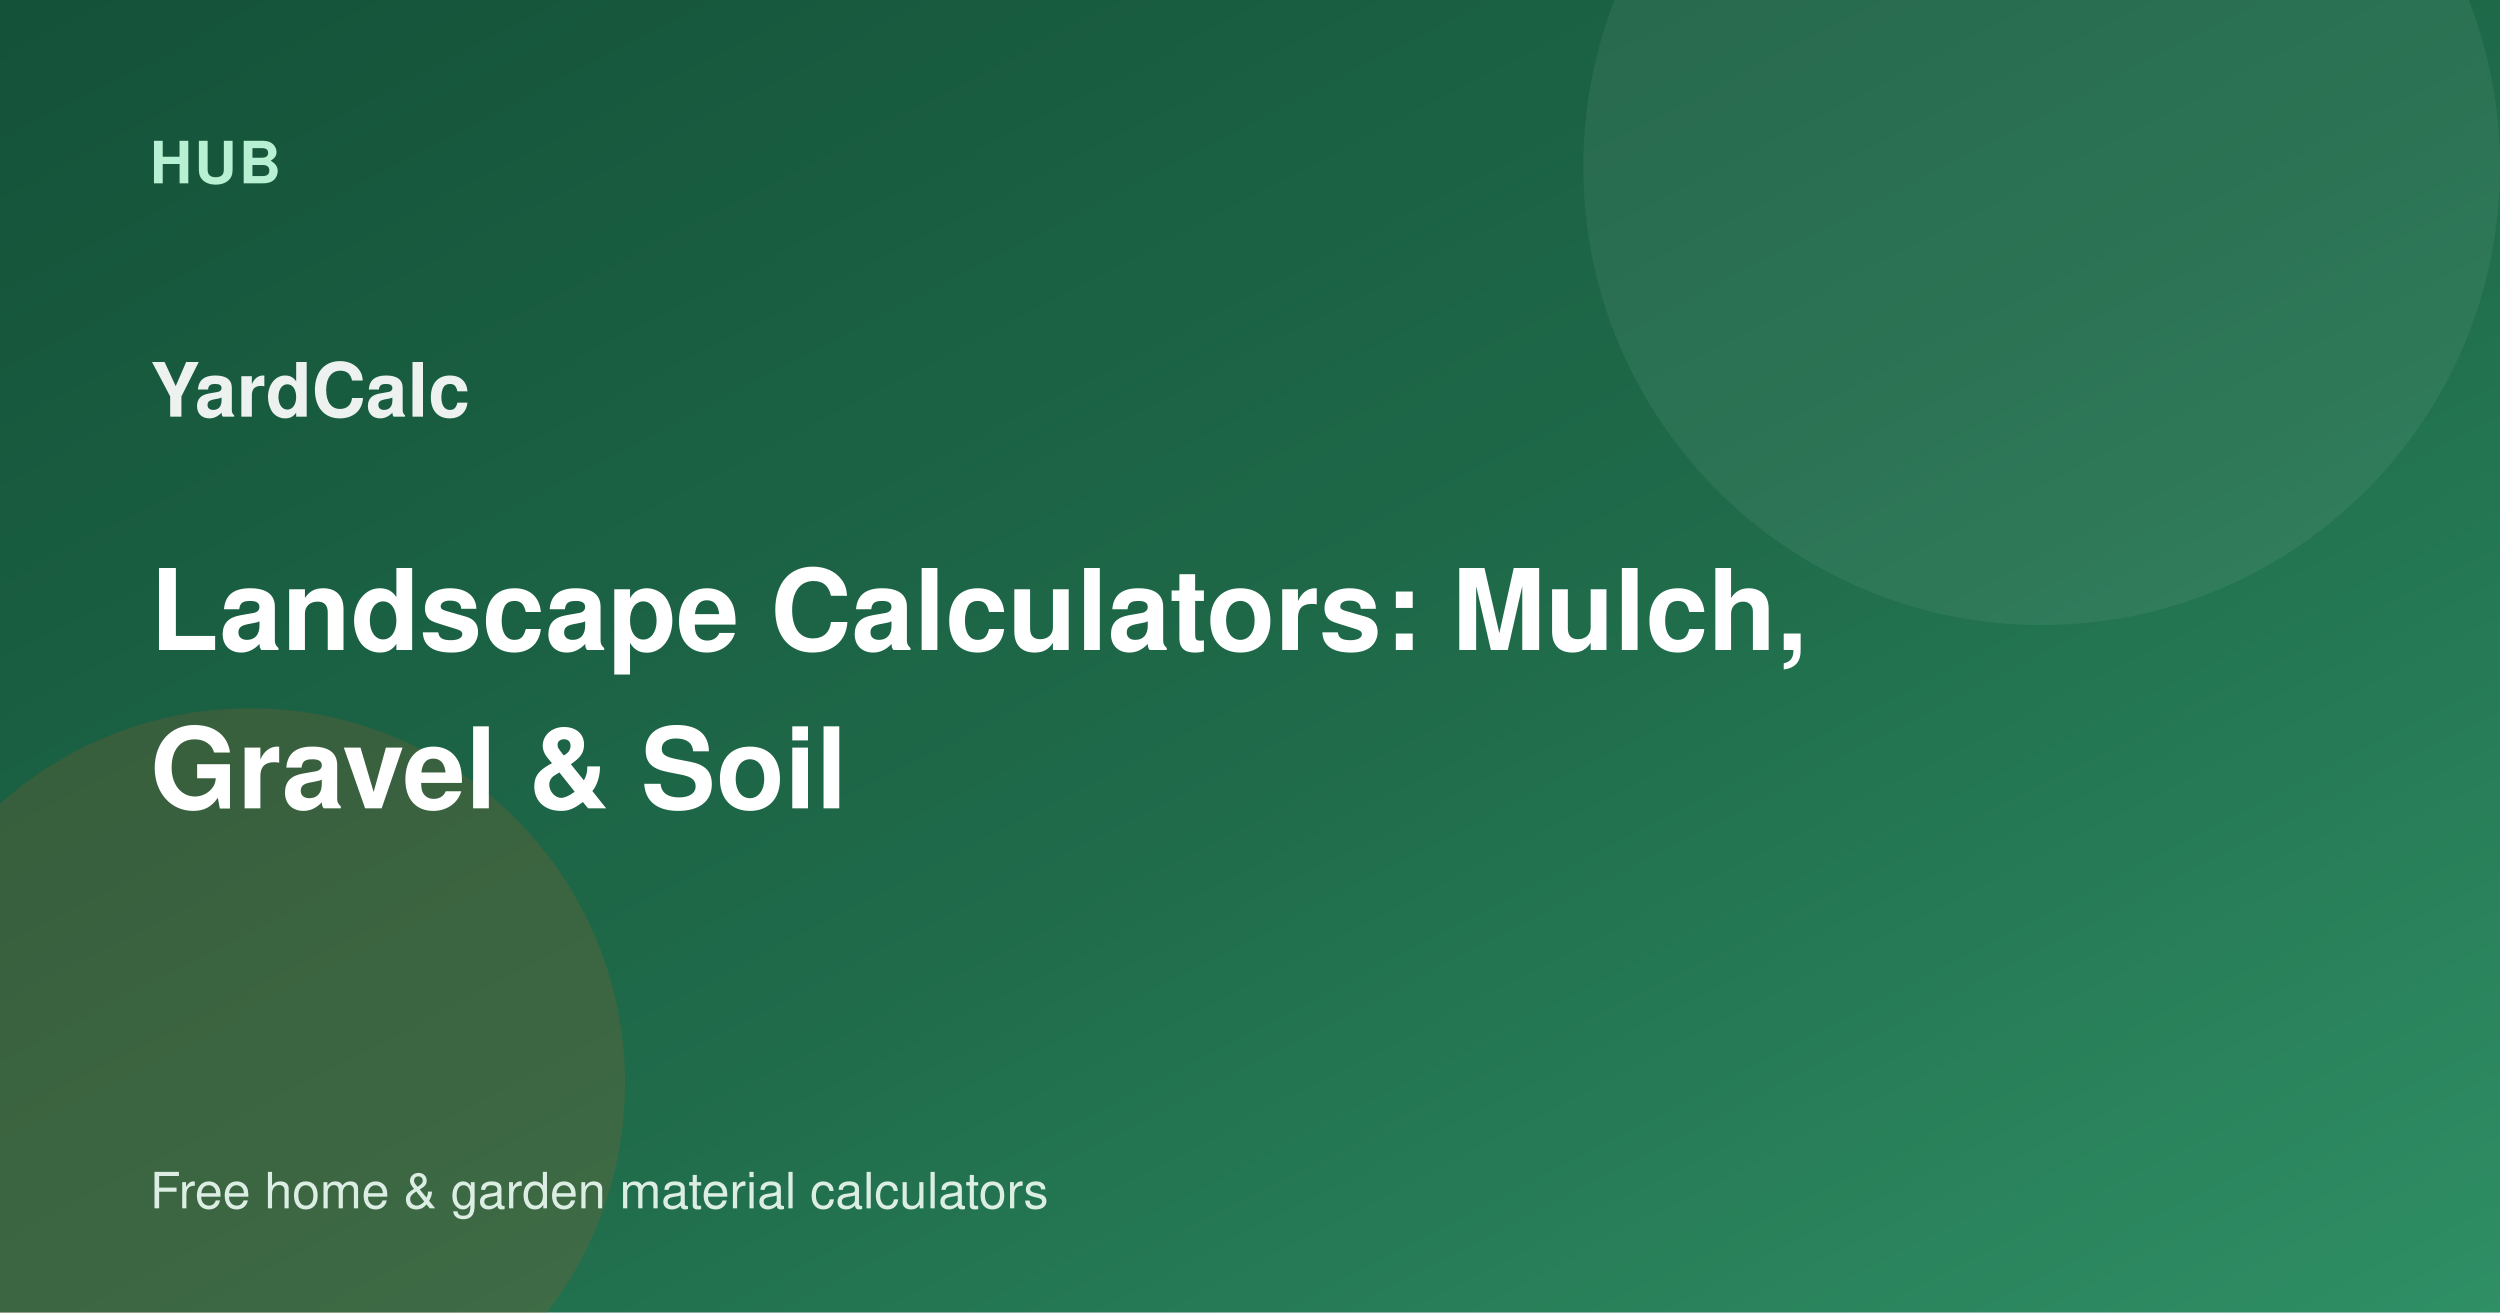
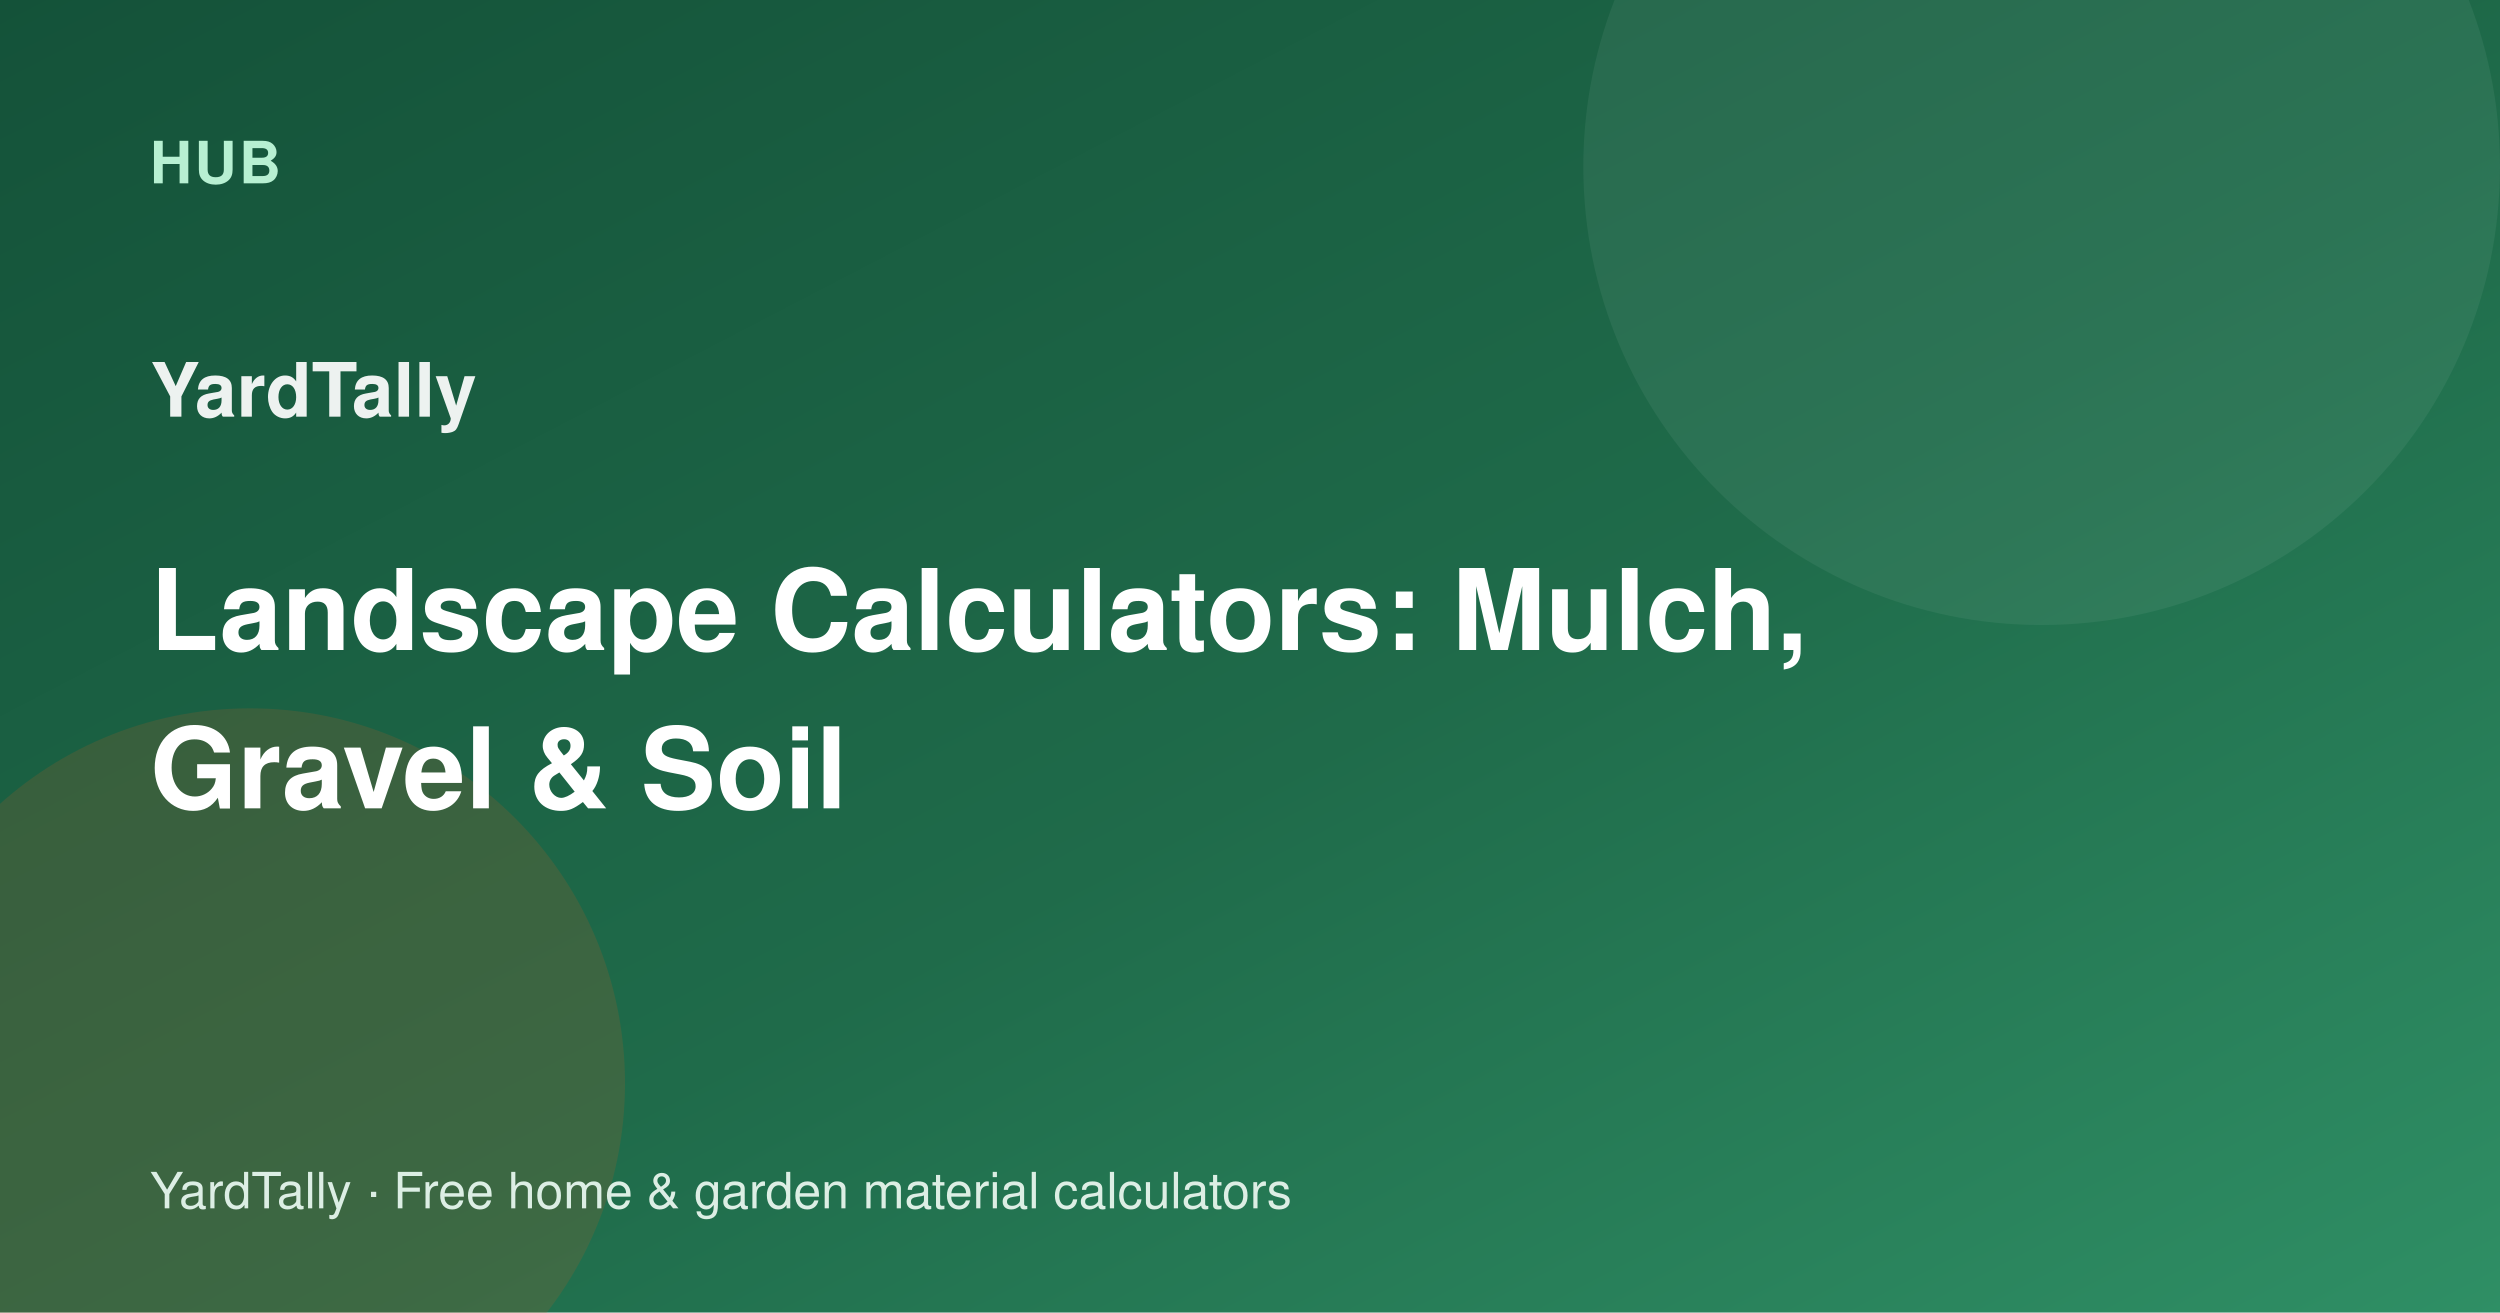
<svg xmlns="http://www.w3.org/2000/svg" width="1200" height="630" viewBox="0 0 1200 630">
  <defs>
    <linearGradient id="bg" x1="0" y1="0" x2="1" y2="1">
      <stop offset="0%" stop-color="#145239" />
      <stop offset="55%" stop-color="#1f6b4a" />
      <stop offset="100%" stop-color="#2f8f65" />
    </linearGradient>
  </defs>
  <rect width="1200" height="630" fill="url(#bg)" />
  <circle cx="980" cy="80" r="220" fill="#ffffff" fill-opacity="0.06" />
  <circle cx="120" cy="520" r="180" fill="#c45c26" fill-opacity="0.18" />
  <text x="72" y="88" font-family="ui-sans-serif, system-ui, Segoe UI, Helvetica, Arial, sans-serif" font-size="28" font-weight="600" fill="#b7f0d2" letter-spacing="0.04em">HUB</text>
-   <text x="72" y="200" font-family="ui-sans-serif, system-ui, Segoe UI, Helvetica, Arial, sans-serif" font-size="36" font-weight="700" fill="#ffffff" fill-opacity="0.92">YardCalc</text>
+   <text x="72" y="200" font-family="ui-sans-serif, system-ui, Segoe UI, Helvetica, Arial, sans-serif" font-size="36" font-weight="700" fill="#ffffff" fill-opacity="0.92">YardTally</text>
  <text x="72" y="312" font-family="ui-sans-serif, system-ui, Segoe UI, Helvetica, Arial, sans-serif" font-size="54" font-weight="700" fill="#ffffff">Landscape Calculators: Mulch,</text>
  <text x="72" y="388" font-family="ui-sans-serif, system-ui, Segoe UI, Helvetica, Arial, sans-serif" font-size="54" font-weight="700" fill="#ffffff">Gravel &amp; Soil</text>
-   <text x="72" y="580" font-family="ui-sans-serif, system-ui, Segoe UI, Helvetica, Arial, sans-serif" font-size="24" fill="#dceee4">Free home &amp; garden material calculators</text>
+   <text x="72" y="580" font-family="ui-sans-serif, system-ui, Segoe UI, Helvetica, Arial, sans-serif" font-size="24" fill="#dceee4">YardTally · Free home &amp; garden material calculators</text>
</svg>
